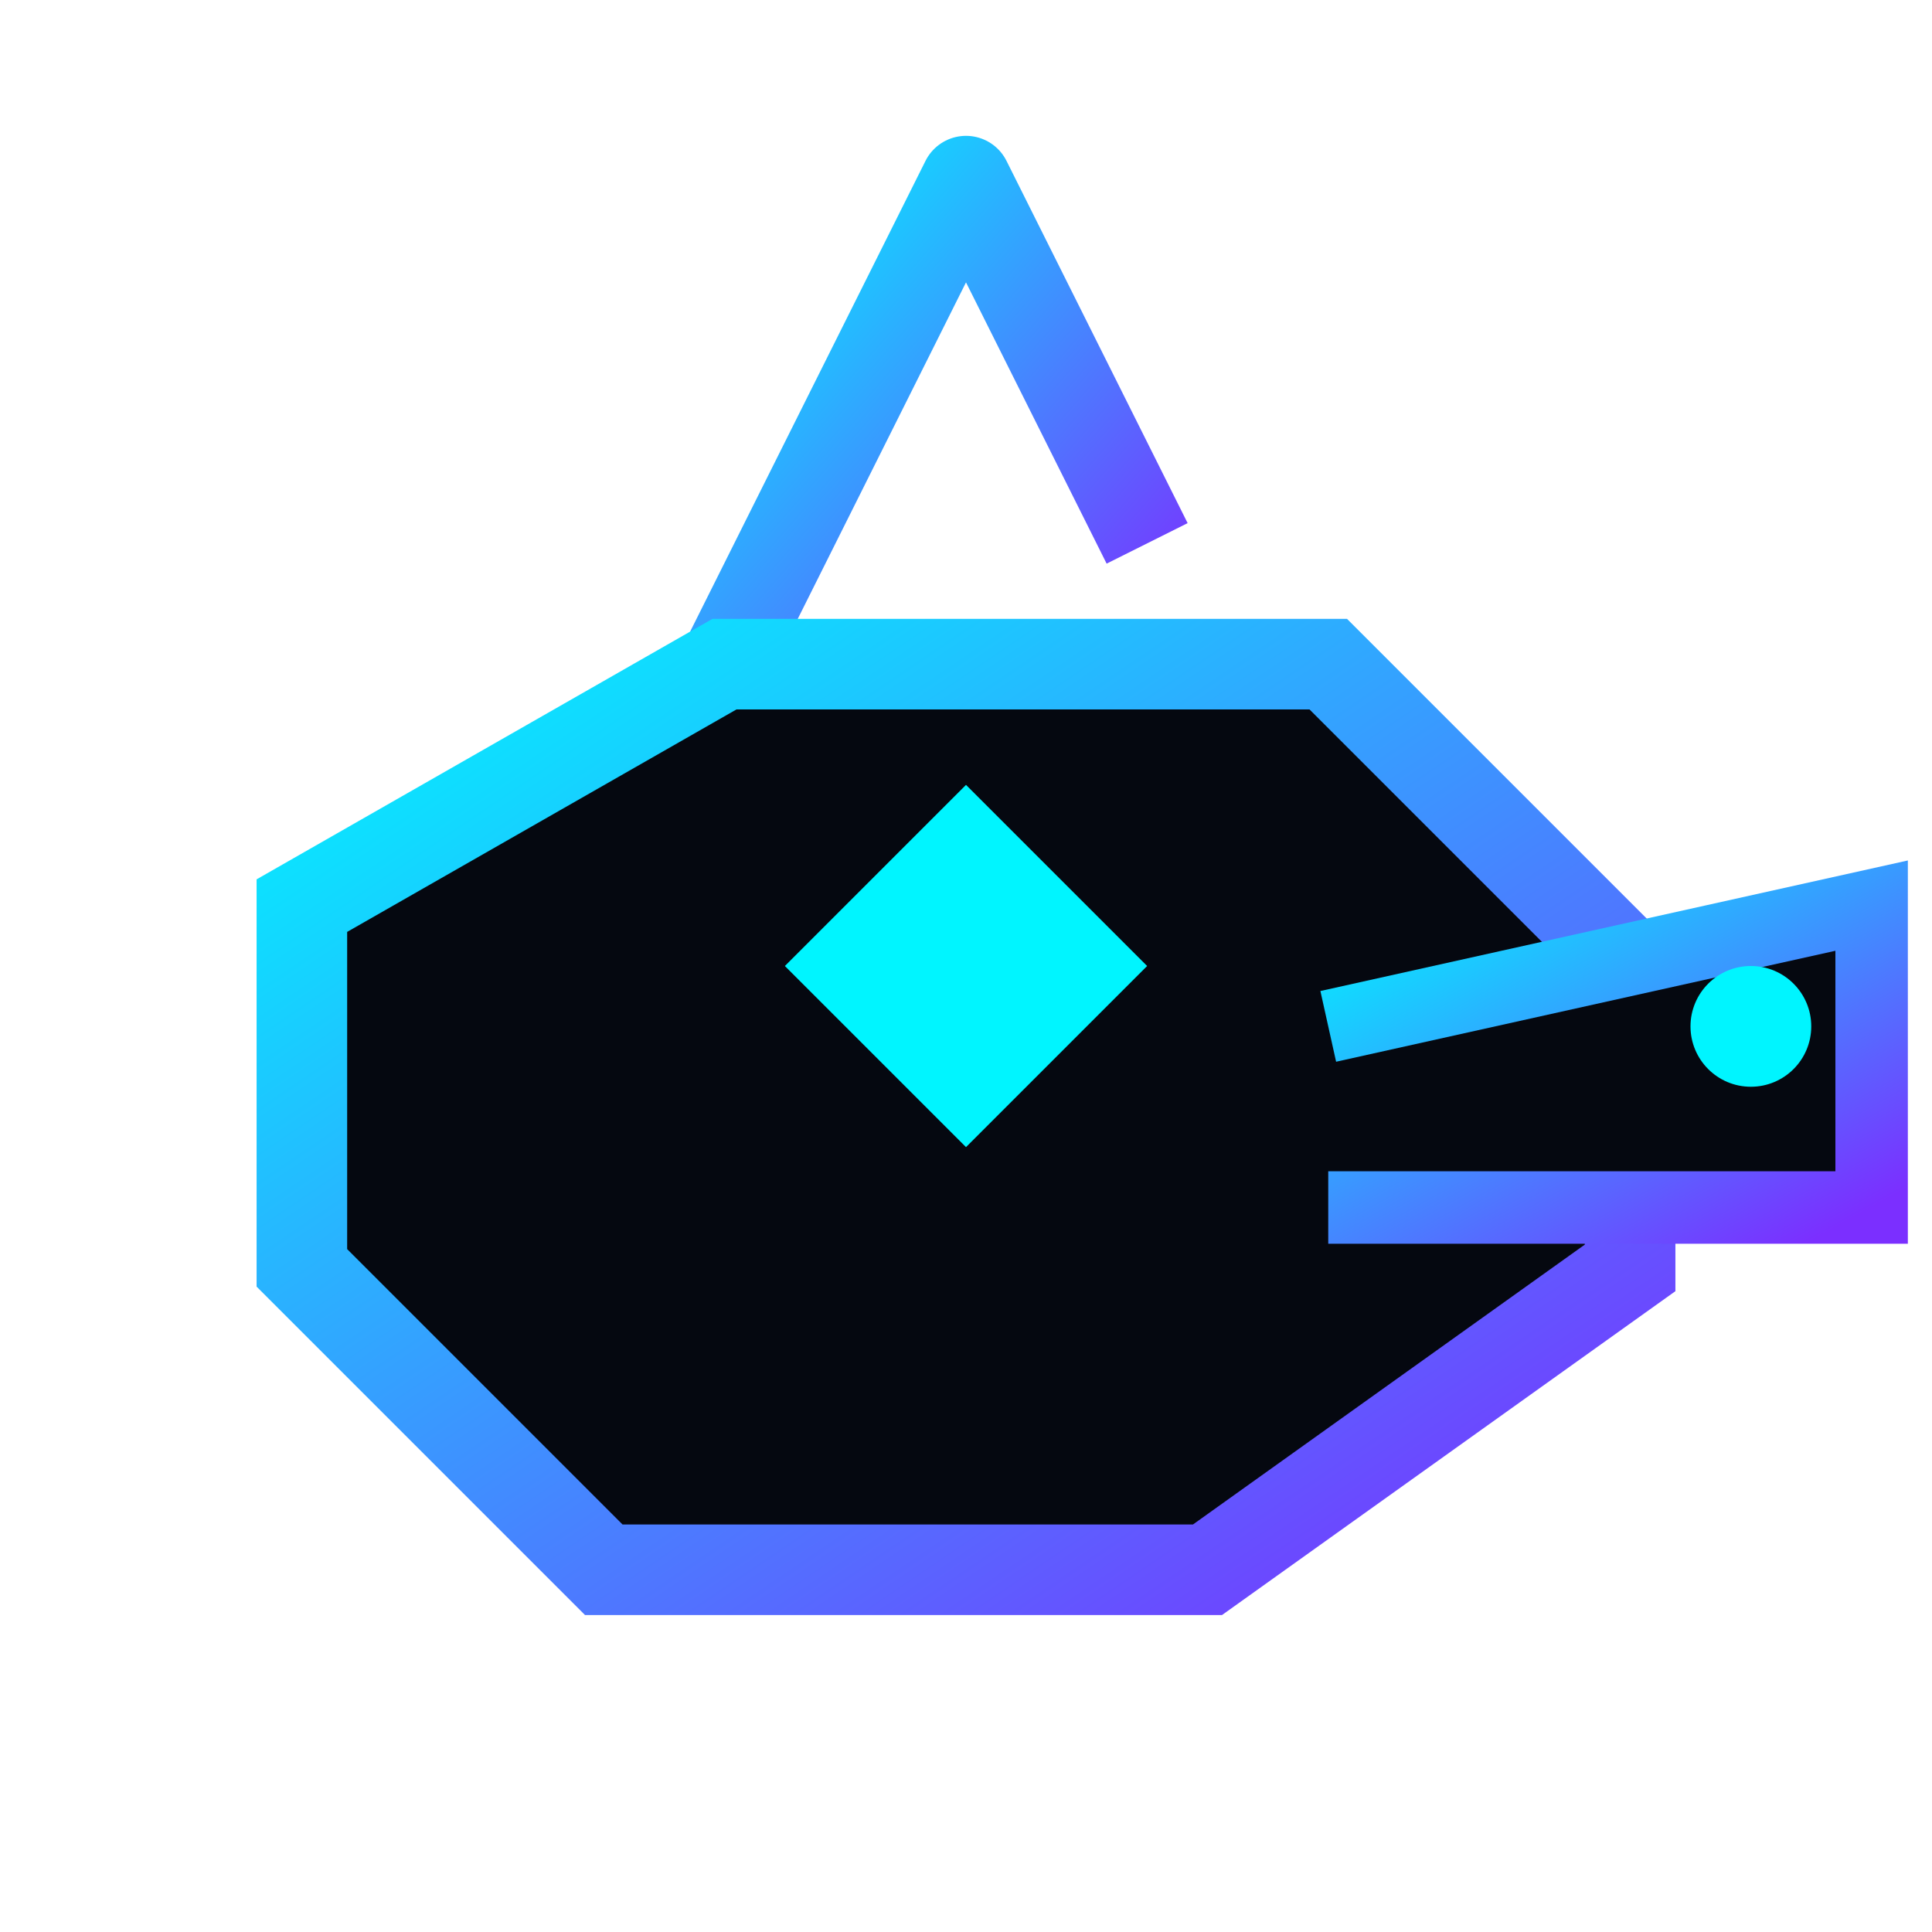
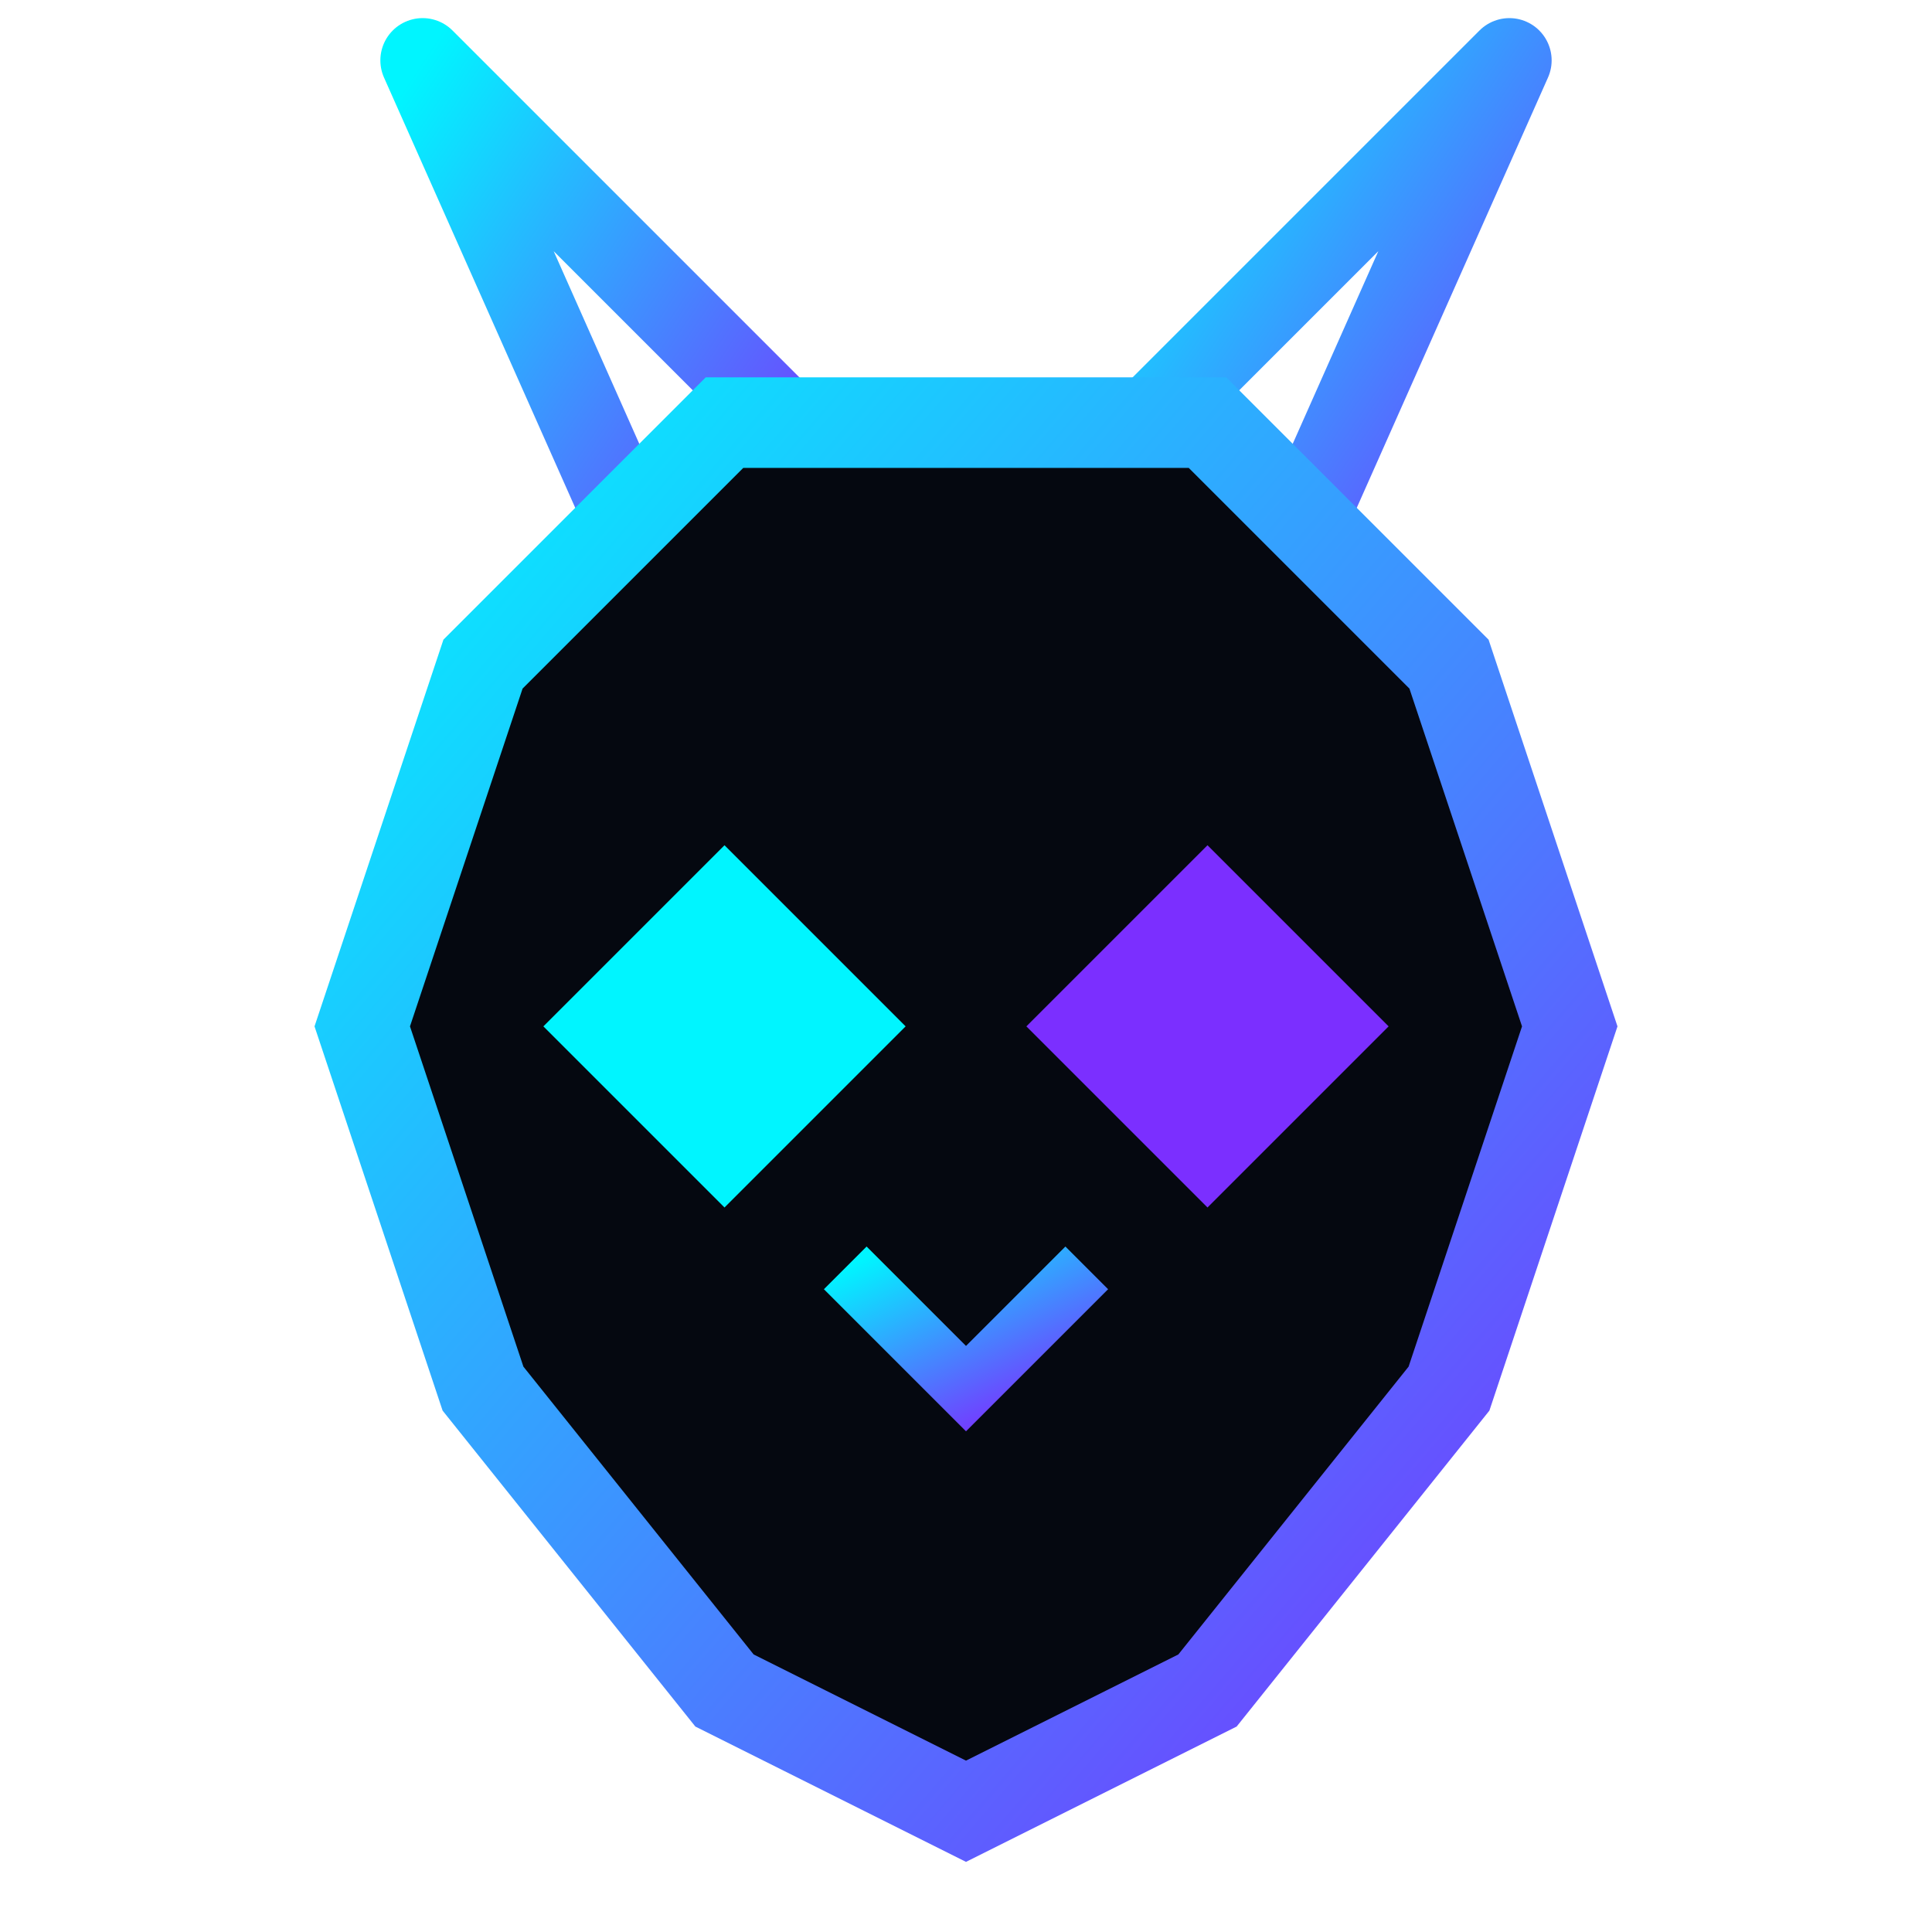
<svg xmlns="http://www.w3.org/2000/svg" viewBox="0 0 32 32">
  <defs>
    <linearGradient id="g" x1="0%" y1="0%" x2="100%" y2="100%">
      <stop offset="0%" stop-color="#00f5ff" />
      <stop offset="100%" stop-color="#7b2fff" />
    </linearGradient>
  </defs>
-   <polyline points="12,11 16,3 19,9" fill="none" stroke="url(#g)" stroke-width="1.5" stroke-linejoin="round" />
-   <path d="M5,15 L12,11 L22,11 L27,16 L27,21 L20,26 L10,26 L5,21 Z" fill="#050810" stroke="url(#g)" stroke-width="1.5" />
-   <path d="M22,17 L31,15 L31,20 L22,20" fill="#050810" stroke="url(#g)" stroke-width="1.2" />
-   <circle cx="29" cy="17" r="1" fill="#00f5ff" />
-   <polygon points="13,16 16,13 19,16 16,19" fill="#00f5ff" />
+   <polyline points="11,10 7,1 13,7" fill="none" stroke="url(#g)" stroke-width="1.4" stroke-linejoin="round" />
+   <polyline points="21,10 25,1 19,7" fill="none" stroke="url(#g)" stroke-width="1.4" stroke-linejoin="round" />
+   <path d="M8,11 L12,7 L20,7 L24,11 L26,17 L24,23 L20,28 L16,30 L12,28 L8,23 L6,17 Z" fill="#050810" stroke="url(#g)" stroke-width="1.5" />
+   <polygon points="9,17 12,14 15,17 12,20" fill="#00f5ff" />
+   <polygon points="17,17 20,14 23,17 20,20" fill="#7b2fff" />
+   <path d="M14,21 L16,23 L18,21" fill="none" stroke="url(#g)" stroke-width="1" />
</svg>
